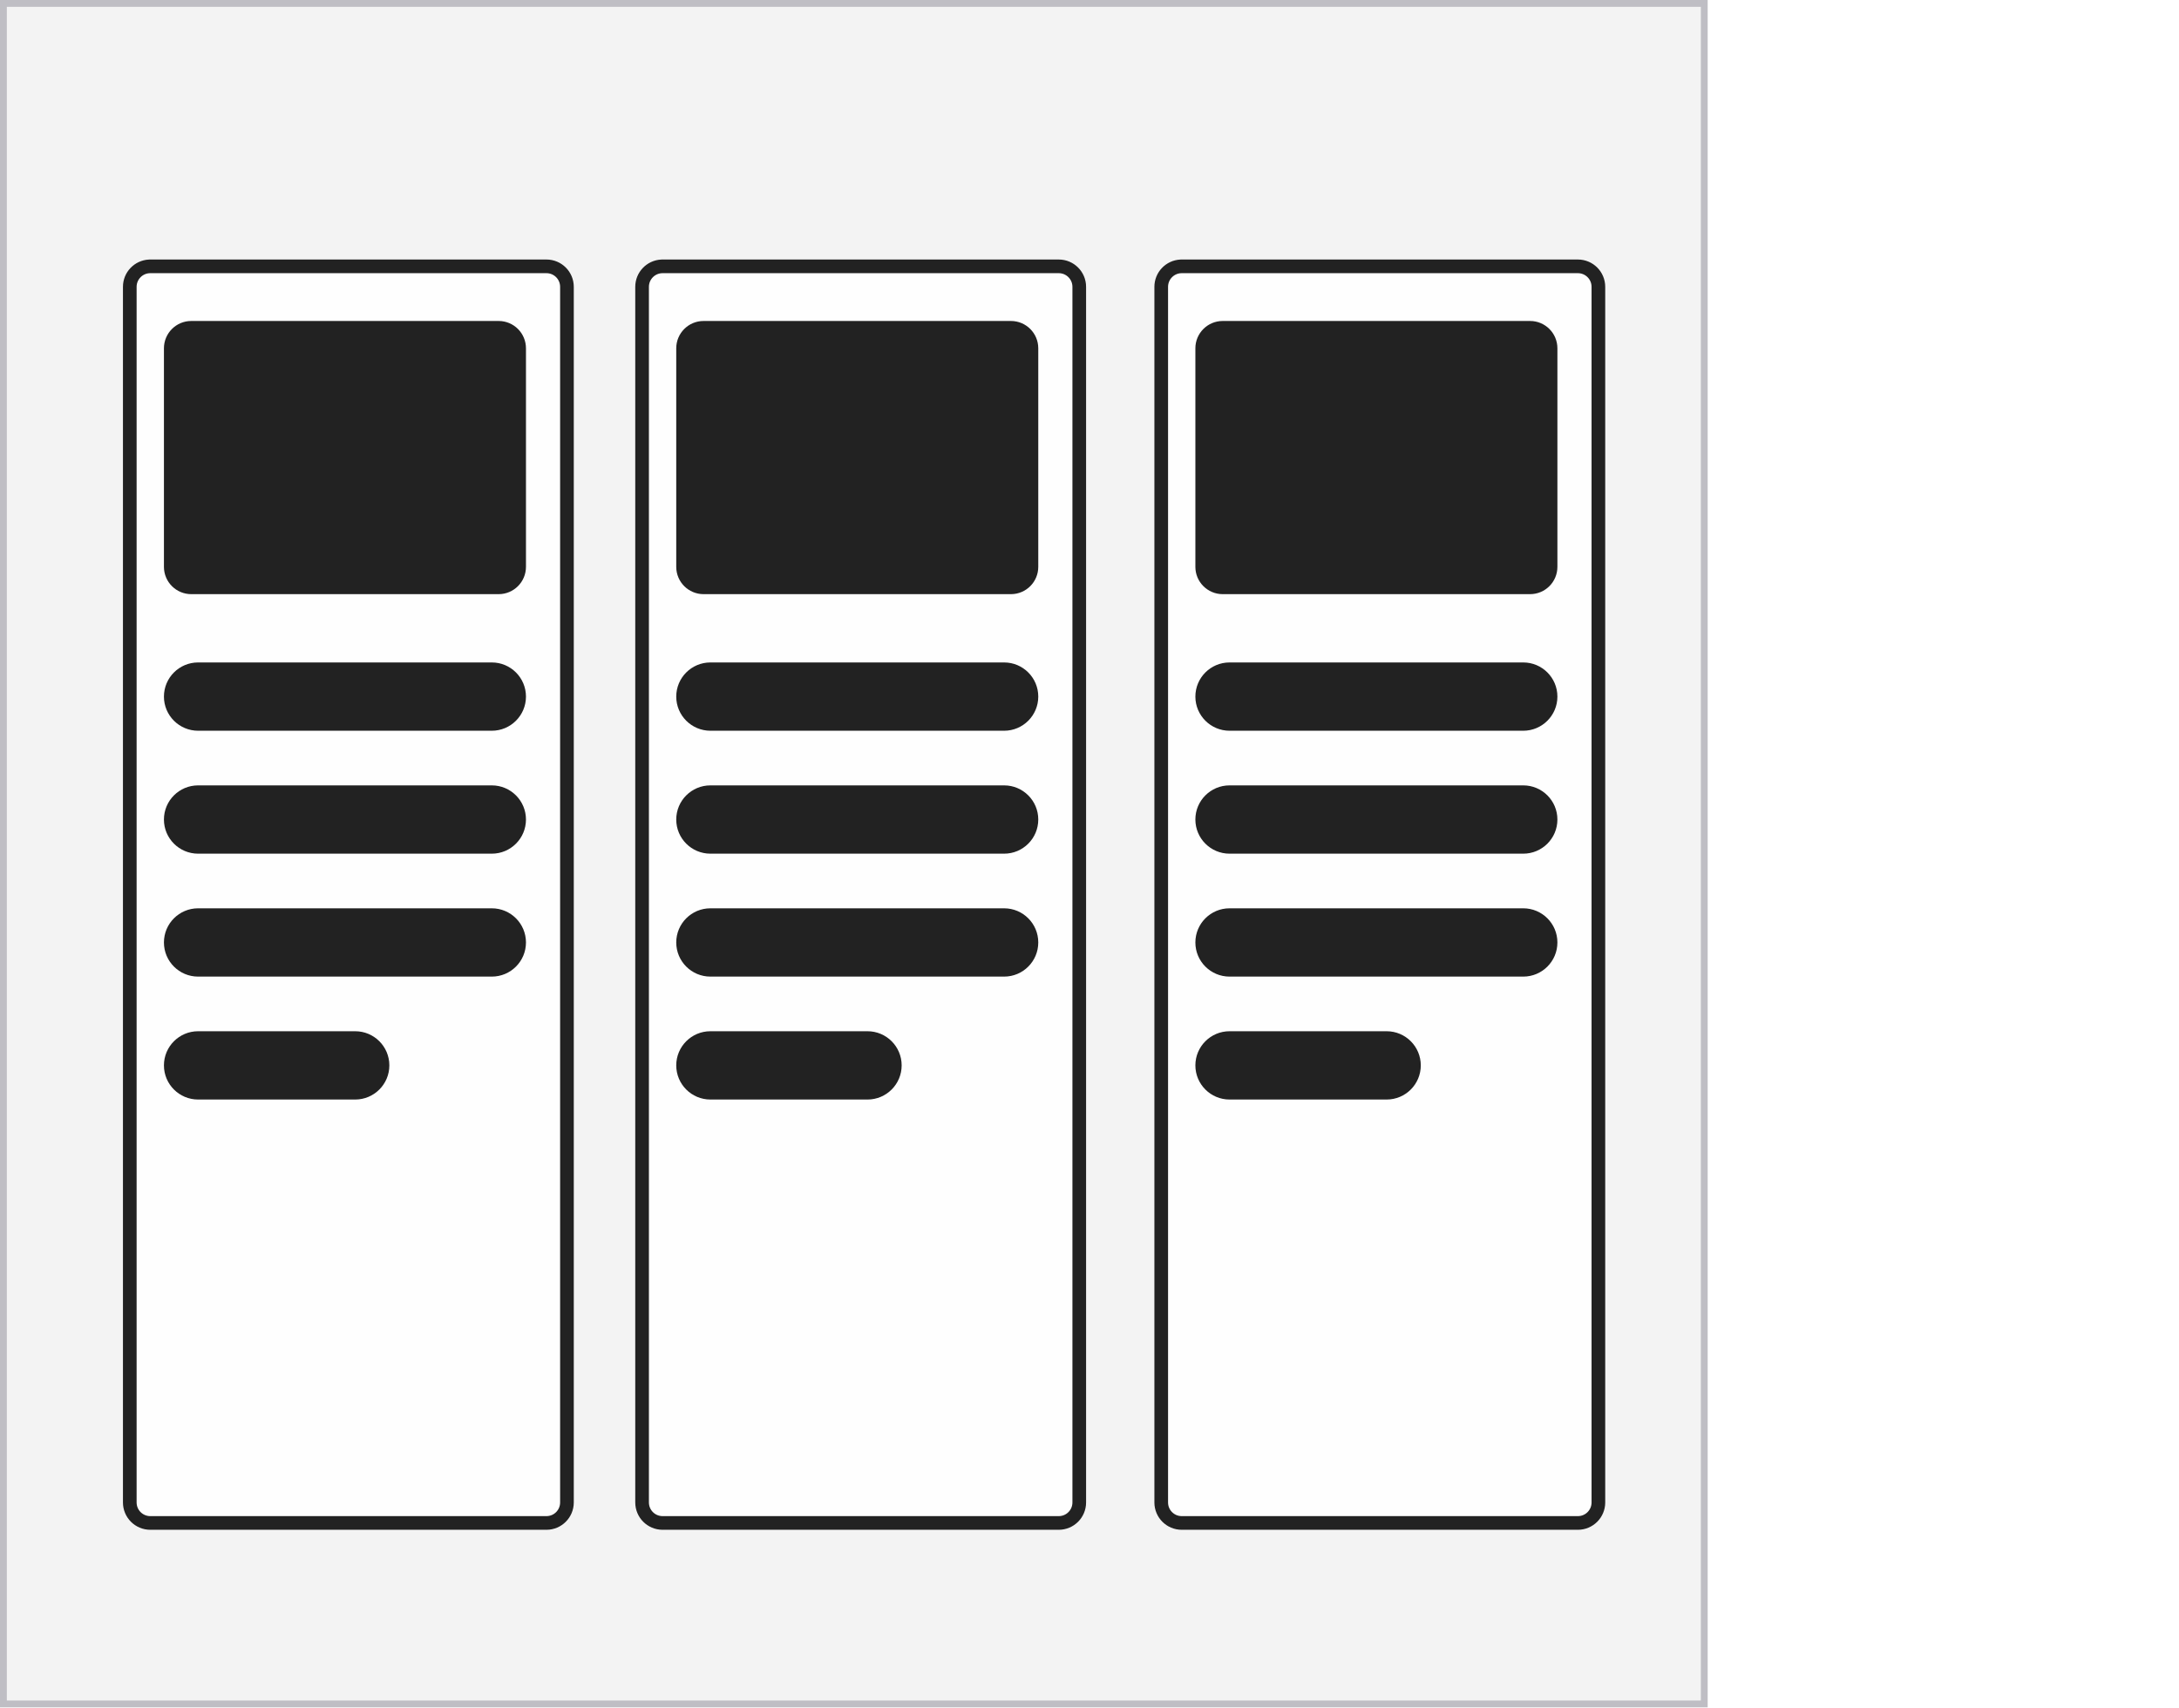
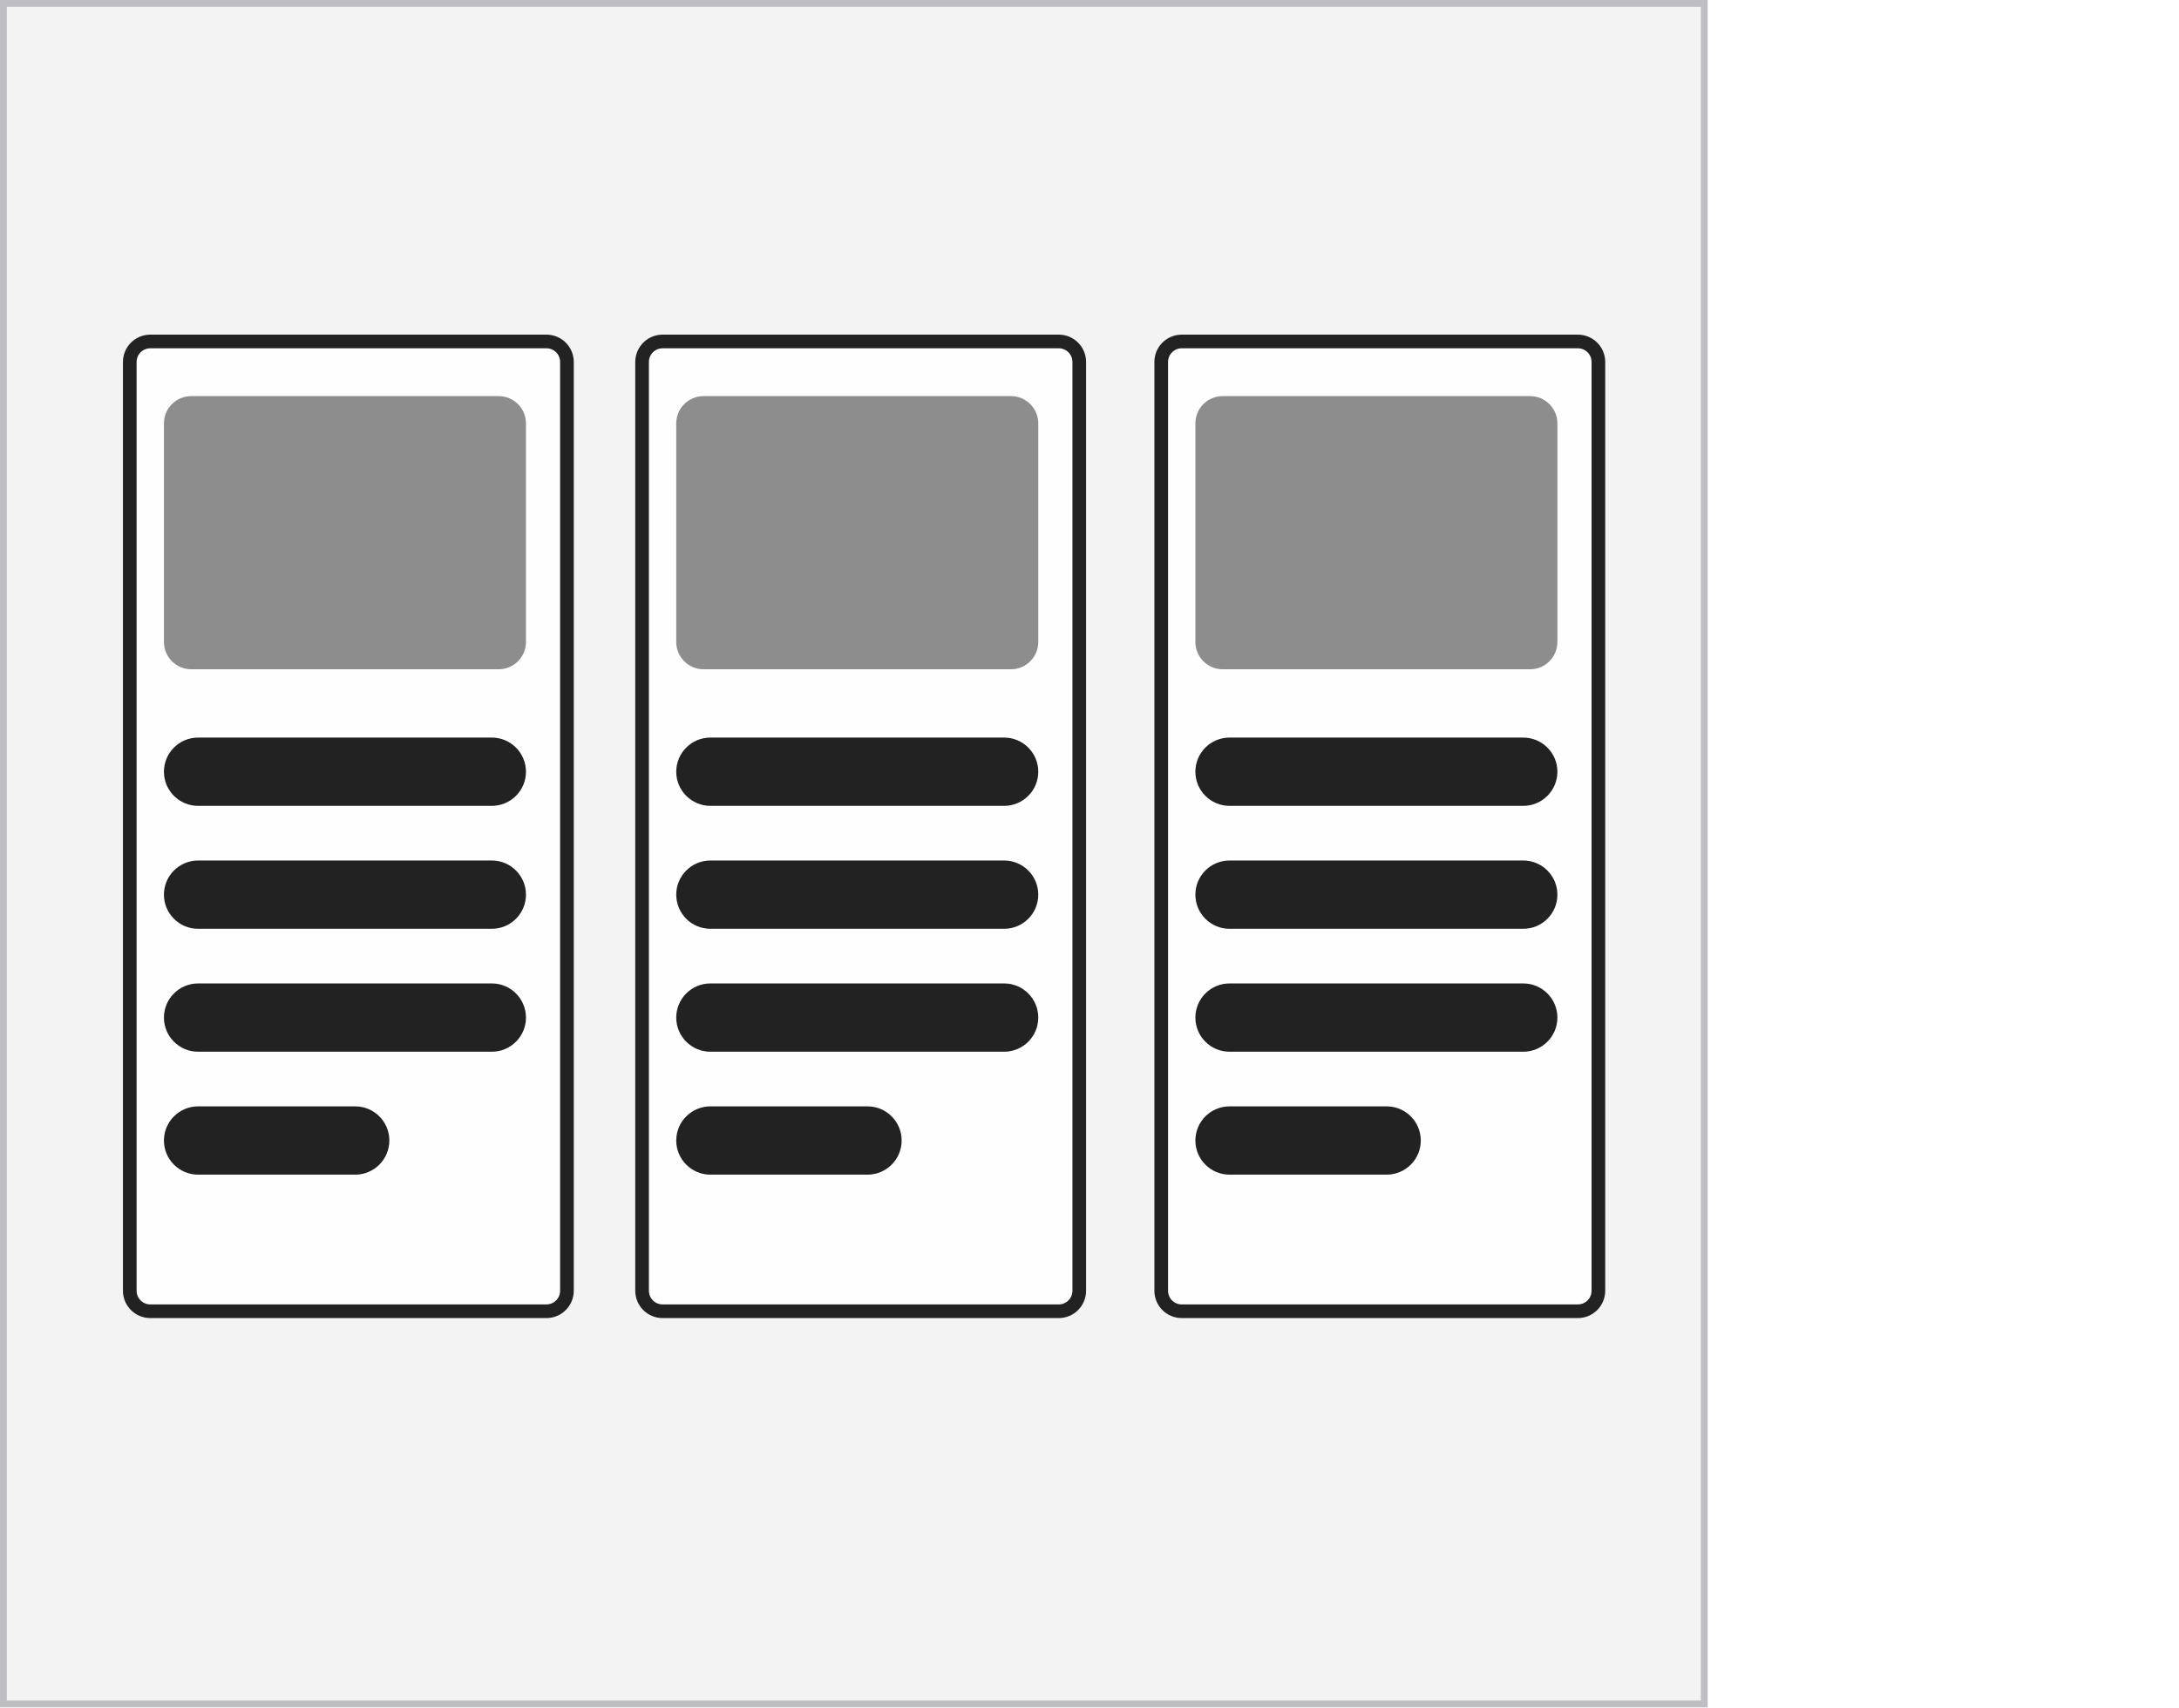
<svg xmlns="http://www.w3.org/2000/svg" width="319" height="250" viewBox="0 0 319 250" fill="none">
  <rect x="0.5" y="0.5" width="249" height="249" fill="#F3F3F3" />
  <rect x="0.5" y="0.5" width="249" height="249" stroke="#BFBEC4" />
-   <path d="M22 39H80C81.657 39 83 40.343 83 42V220C83 221.657 81.657 223 80 223H22C20.343 223 19 221.657 19 220V42C19 40.395 20.261 39.084 21.846 39.004L22 39Z" fill="#FEFEFE" stroke="#222222" stroke-width="2" />
-   <path d="M24 102C24 99.239 26.239 97 29 97H72C74.761 97 77 99.239 77 102C77 104.761 74.757 107 71.995 107C55.913 107 45.087 107 29.005 107C26.244 107 24 104.761 24 102Z" fill="#222222" />
-   <path d="M24 120C24 117.239 26.239 115 29 115H72C74.761 115 77 117.239 77 120V120C77 122.761 74.761 125 72 125H29C26.239 125 24 122.761 24 120V120Z" fill="#222222" />
-   <path d="M24 138C24 135.239 26.239 133 29 133H72C74.761 133 77 135.239 77 138V138C77 140.761 74.761 143 72 143H29C26.239 143 24 140.761 24 138V138Z" fill="#222222" />
-   <path d="M24 156C24 153.239 26.239 151 29 151H52C54.761 151 57 153.239 57 156C57 158.761 54.761 161 52 161H29C26.239 161 24 158.761 24 156Z" fill="#222222" />
-   <path d="M24 51C24 48.791 25.791 47 28 47H73C75.209 47 77 48.791 77 51V83C77 85.209 75.209 87 73 87H28C25.791 87 24 85.209 24 83V51Z" fill="#222222" />
-   <path d="M97 39H155C156.657 39 158 40.343 158 42V220C158 221.657 156.657 223 155 223H97C95.343 223 94 221.657 94 220V42C94 40.395 95.261 39.084 96.846 39.004L97 39Z" fill="#FEFEFE" stroke="#222222" stroke-width="2" />
-   <path d="M99 102C99 99.239 101.239 97 104 97H147C149.761 97 152 99.239 152 102C152 104.761 149.756 107 146.995 107C130.913 107 120.087 107 104.005 107C101.244 107 99 104.761 99 102Z" fill="#222222" />
-   <path d="M99 120C99 117.239 101.239 115 104 115H147C149.761 115 152 117.239 152 120V120C152 122.761 149.761 125 147 125H104C101.239 125 99 122.761 99 120V120Z" fill="#222222" />
-   <path d="M99 138C99 135.239 101.239 133 104 133H147C149.761 133 152 135.239 152 138V138C152 140.761 149.761 143 147 143H104C101.239 143 99 140.761 99 138V138Z" fill="#222222" />
-   <path d="M99 156C99 153.239 101.239 151 104 151H127C129.761 151 132 153.239 132 156C132 158.761 129.761 161 127 161H104C101.239 161 99 158.761 99 156Z" fill="#222222" />
-   <path d="M99 51C99 48.791 100.791 47 103 47H148C150.209 47 152 48.791 152 51V83C152 85.209 150.209 87 148 87H103C100.791 87 99 85.209 99 83V51Z" fill="#222222" />
-   <path d="M173 39H231C232.657 39 234 40.343 234 42V220C234 221.657 232.657 223 231 223H173C171.343 223 170 221.657 170 220V42C170 40.395 171.261 39.084 172.846 39.004L173 39Z" fill="#FEFEFE" stroke="#222222" stroke-width="2" />
-   <path d="M175 102C175 99.239 177.239 97 180 97H223C225.761 97 228 99.239 228 102C228 104.761 225.756 107 222.995 107C206.913 107 196.087 107 180.005 107C177.244 107 175 104.761 175 102Z" fill="#222222" />
-   <path d="M175 120C175 117.239 177.239 115 180 115H223C225.761 115 228 117.239 228 120V120C228 122.761 225.761 125 223 125H180C177.239 125 175 122.761 175 120V120Z" fill="#222222" />
-   <path d="M175 138C175 135.239 177.239 133 180 133H223C225.761 133 228 135.239 228 138V138C228 140.761 225.761 143 223 143H180C177.239 143 175 140.761 175 138V138Z" fill="#222222" />
-   <path d="M175 156C175 153.239 177.239 151 180 151H203C205.761 151 208 153.239 208 156C208 158.761 205.761 161 203 161H180C177.239 161 175 158.761 175 156Z" fill="#222222" />
-   <path d="M175 51C175 48.791 176.791 47 179 47H224C226.209 47 228 48.791 228 51V83C228 85.209 226.209 87 224 87H179C176.791 87 175 85.209 175 83V51Z" fill="#222222" />
+   <path d="M22 50H80C81.657 50 83 51.343 83 53V189C83 190.657 81.657 192 80 192H22C20.343 192 19 190.657 19 189V53C19 51.395 20.261 50.084 21.846 50.004L22 50Z" fill="#FEFEFE" stroke="#222222" stroke-width="2" />
+   <path d="M24 113C24 110.239 26.239 108 29 108H72C74.761 108 77 110.239 77 113C77 115.761 74.757 118 71.995 118C55.913 118 45.087 118 29.005 118C26.244 118 24 115.761 24 113Z" fill="#222222" />
+   <path d="M24 131C24 128.239 26.239 126 29 126H72C74.761 126 77 128.239 77 131C77 133.761 74.761 136 72 136H29C26.239 136 24 133.761 24 131Z" fill="#222222" />
+   <path d="M24 149C24 146.239 26.239 144 29 144H72C74.761 144 77 146.239 77 149C77 151.761 74.761 154 72 154H29C26.239 154 24 151.761 24 149Z" fill="#222222" />
+   <path d="M24 167C24 164.239 26.239 162 29 162H52C54.761 162 57 164.239 57 167C57 169.761 54.761 172 52 172H29C26.239 172 24 169.761 24 167Z" fill="#222222" />
+   <path d="M24 62C24 59.791 25.791 58 28 58H73C75.209 58 77 59.791 77 62V94C77 96.209 75.209 98 73 98H28C25.791 98 24 96.209 24 94V62Z" fill="#8D8D8D" />
+   <path d="M97 50H155C156.657 50 158 51.343 158 53V189C158 190.657 156.657 192 155 192H97C95.343 192 94 190.657 94 189V53C94 51.395 95.261 50.084 96.846 50.004L97 50Z" fill="#FEFEFE" stroke="#222222" stroke-width="2" />
+   <path d="M99 113C99 110.239 101.239 108 104 108H147C149.761 108 152 110.239 152 113C152 115.761 149.756 118 146.995 118C130.913 118 120.087 118 104.005 118C101.244 118 99 115.761 99 113Z" fill="#222222" />
+   <path d="M99 131C99 128.239 101.239 126 104 126H147C149.761 126 152 128.239 152 131C152 133.761 149.761 136 147 136H104C101.239 136 99 133.761 99 131Z" fill="#222222" />
+   <path d="M99 149C99 146.239 101.239 144 104 144H147C149.761 144 152 146.239 152 149C152 151.761 149.761 154 147 154H104C101.239 154 99 151.761 99 149Z" fill="#222222" />
+   <path d="M99 167C99 164.239 101.239 162 104 162H127C129.761 162 132 164.239 132 167C132 169.761 129.761 172 127 172H104C101.239 172 99 169.761 99 167Z" fill="#222222" />
+   <path d="M99 62C99 59.791 100.791 58 103 58H148C150.209 58 152 59.791 152 62V94C152 96.209 150.209 98 148 98H103C100.791 98 99 96.209 99 94V62Z" fill="#8D8D8D" />
+   <path d="M173 50H231C232.657 50 234 51.343 234 53V189C234 190.657 232.657 192 231 192H173C171.343 192 170 190.657 170 189V53C170 51.395 171.261 50.084 172.846 50.004L173 50Z" fill="#FEFEFE" stroke="#222222" stroke-width="2" />
+   <path d="M175 113C175 110.239 177.239 108 180 108H223C225.761 108 228 110.239 228 113C228 115.761 225.756 118 222.995 118C206.913 118 196.087 118 180.005 118C177.244 118 175 115.761 175 113Z" fill="#222222" />
+   <path d="M175 131C175 128.239 177.239 126 180 126H223C225.761 126 228 128.239 228 131C228 133.761 225.761 136 223 136H180C177.239 136 175 133.761 175 131Z" fill="#222222" />
+   <path d="M175 149C175 146.239 177.239 144 180 144H223C225.761 144 228 146.239 228 149C228 151.761 225.761 154 223 154H180C177.239 154 175 151.761 175 149Z" fill="#222222" />
+   <path d="M175 167C175 164.239 177.239 162 180 162H203C205.761 162 208 164.239 208 167C208 169.761 205.761 172 203 172H180C177.239 172 175 169.761 175 167Z" fill="#222222" />
+   <path d="M175 62C175 59.791 176.791 58 179 58H224C226.209 58 228 59.791 228 62V94C228 96.209 226.209 98 224 98H179C176.791 98 175 96.209 175 94V62Z" fill="#8D8D8D" />
</svg>
